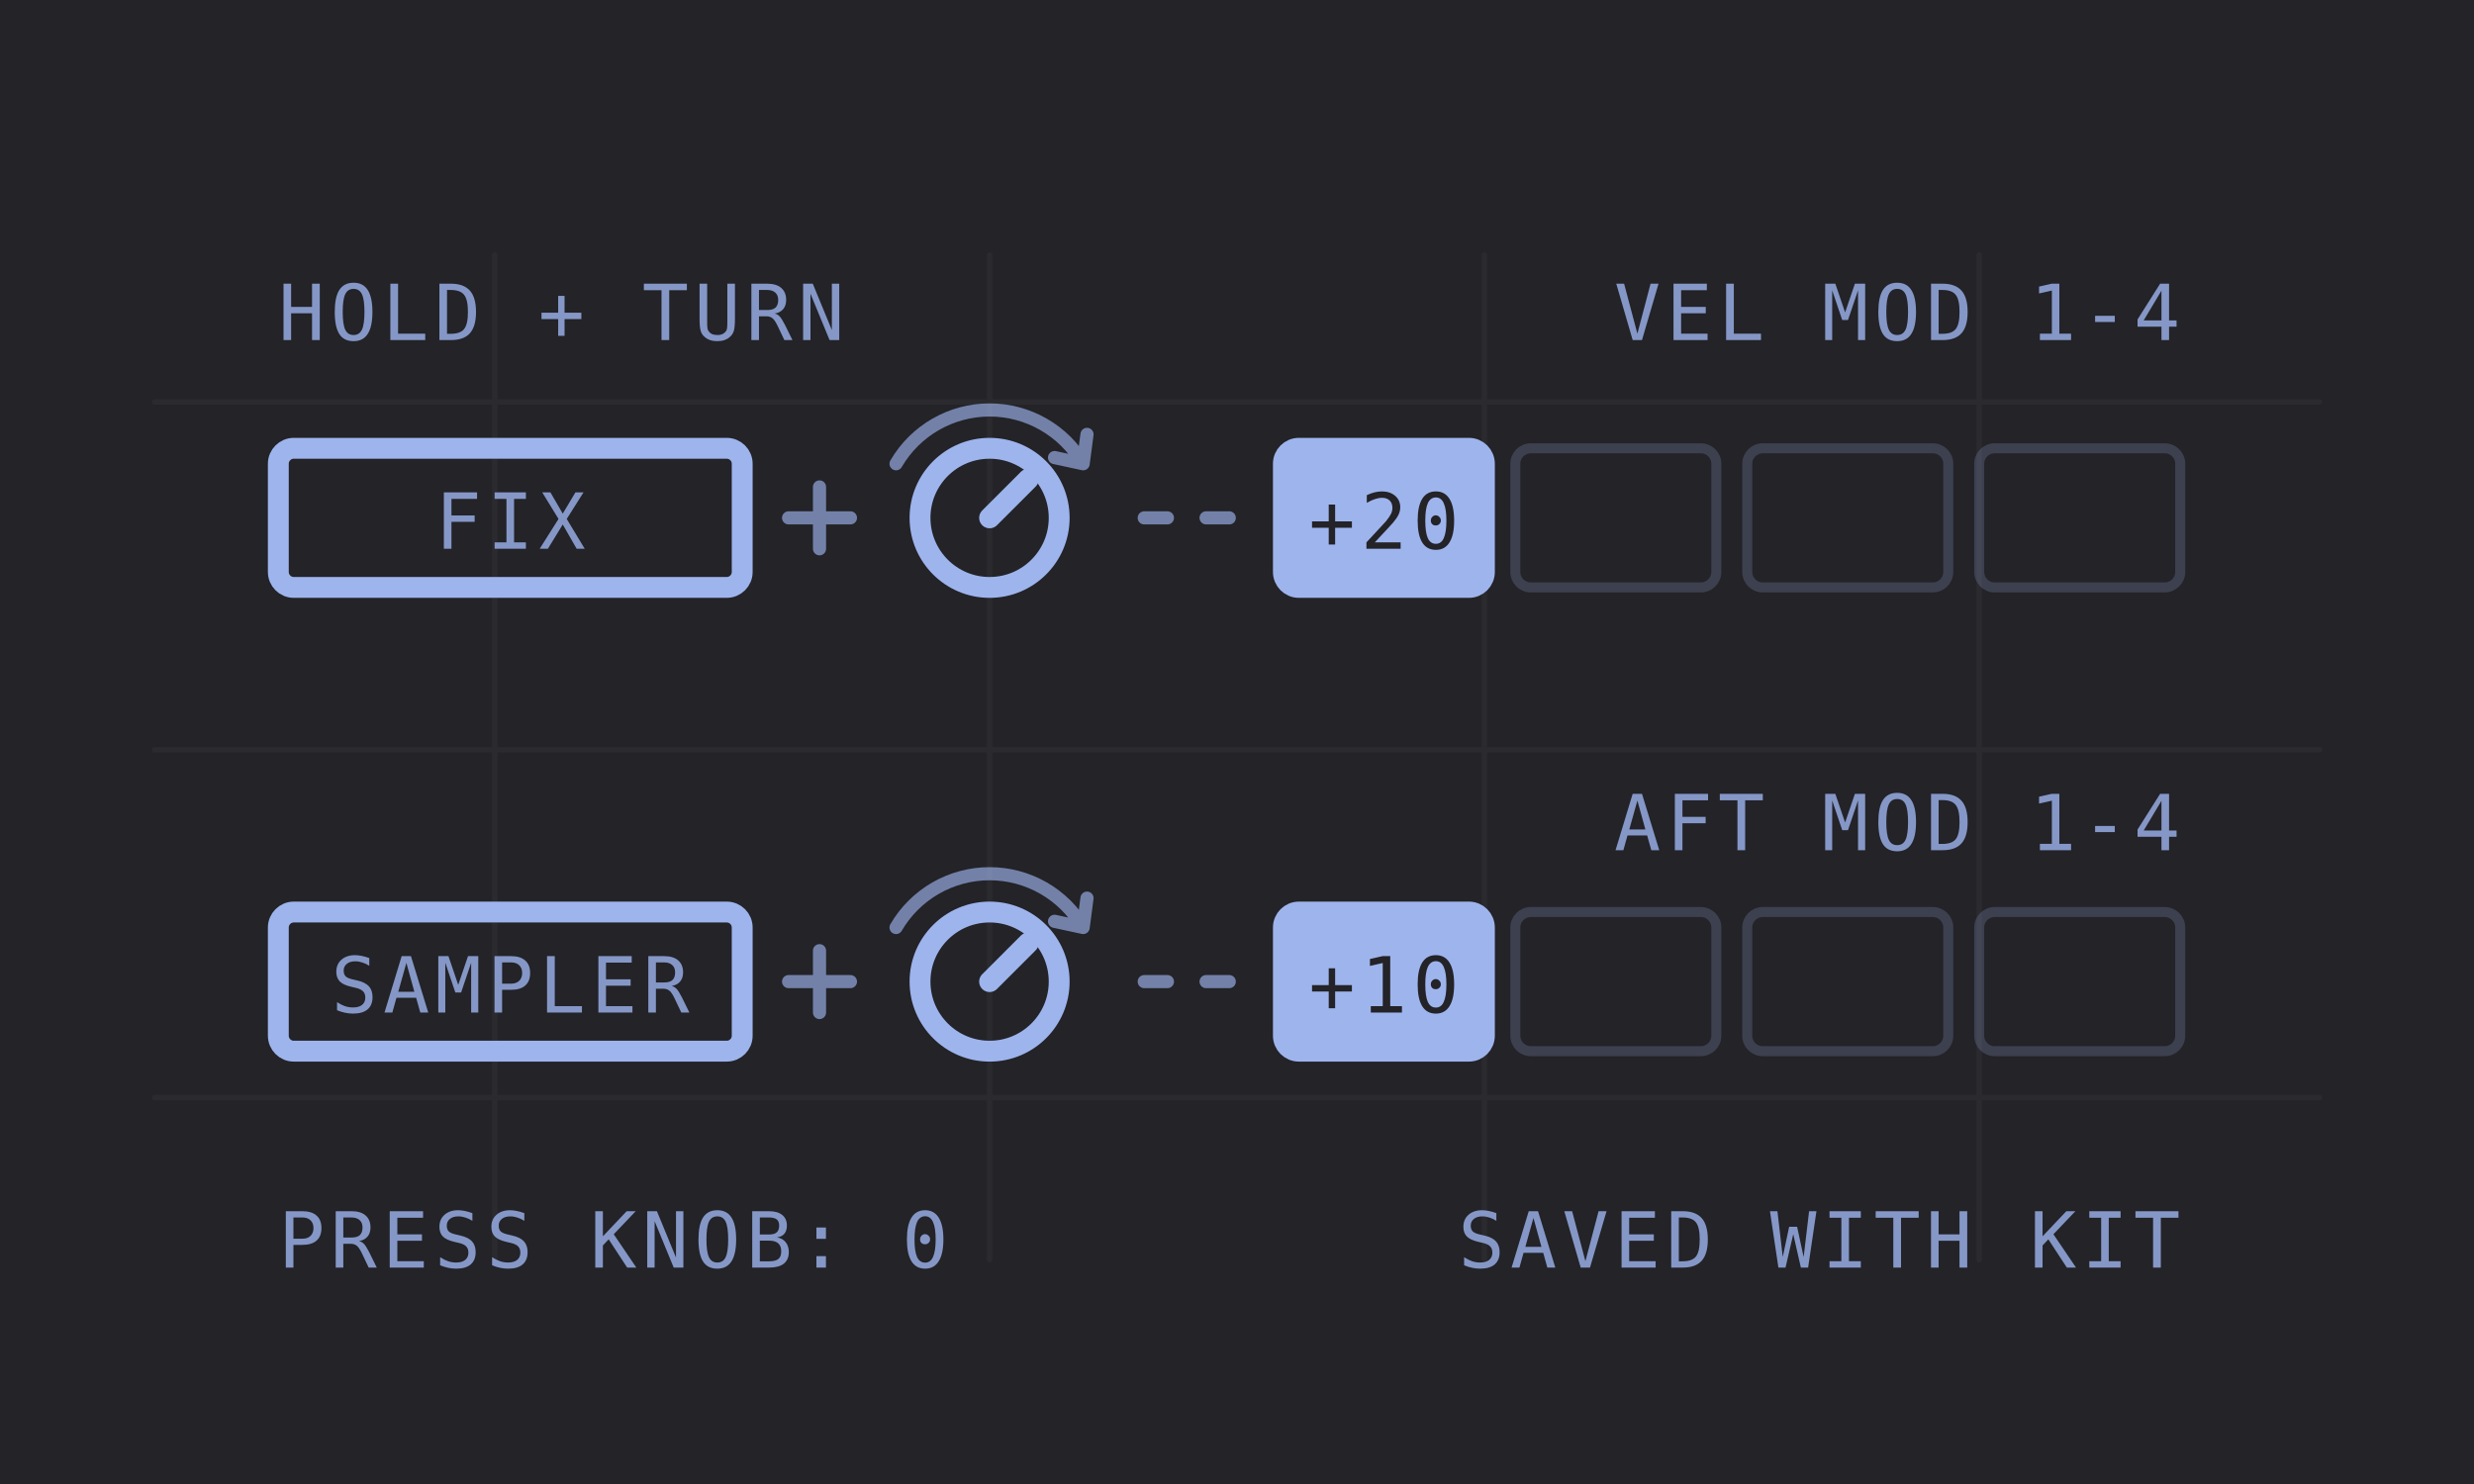
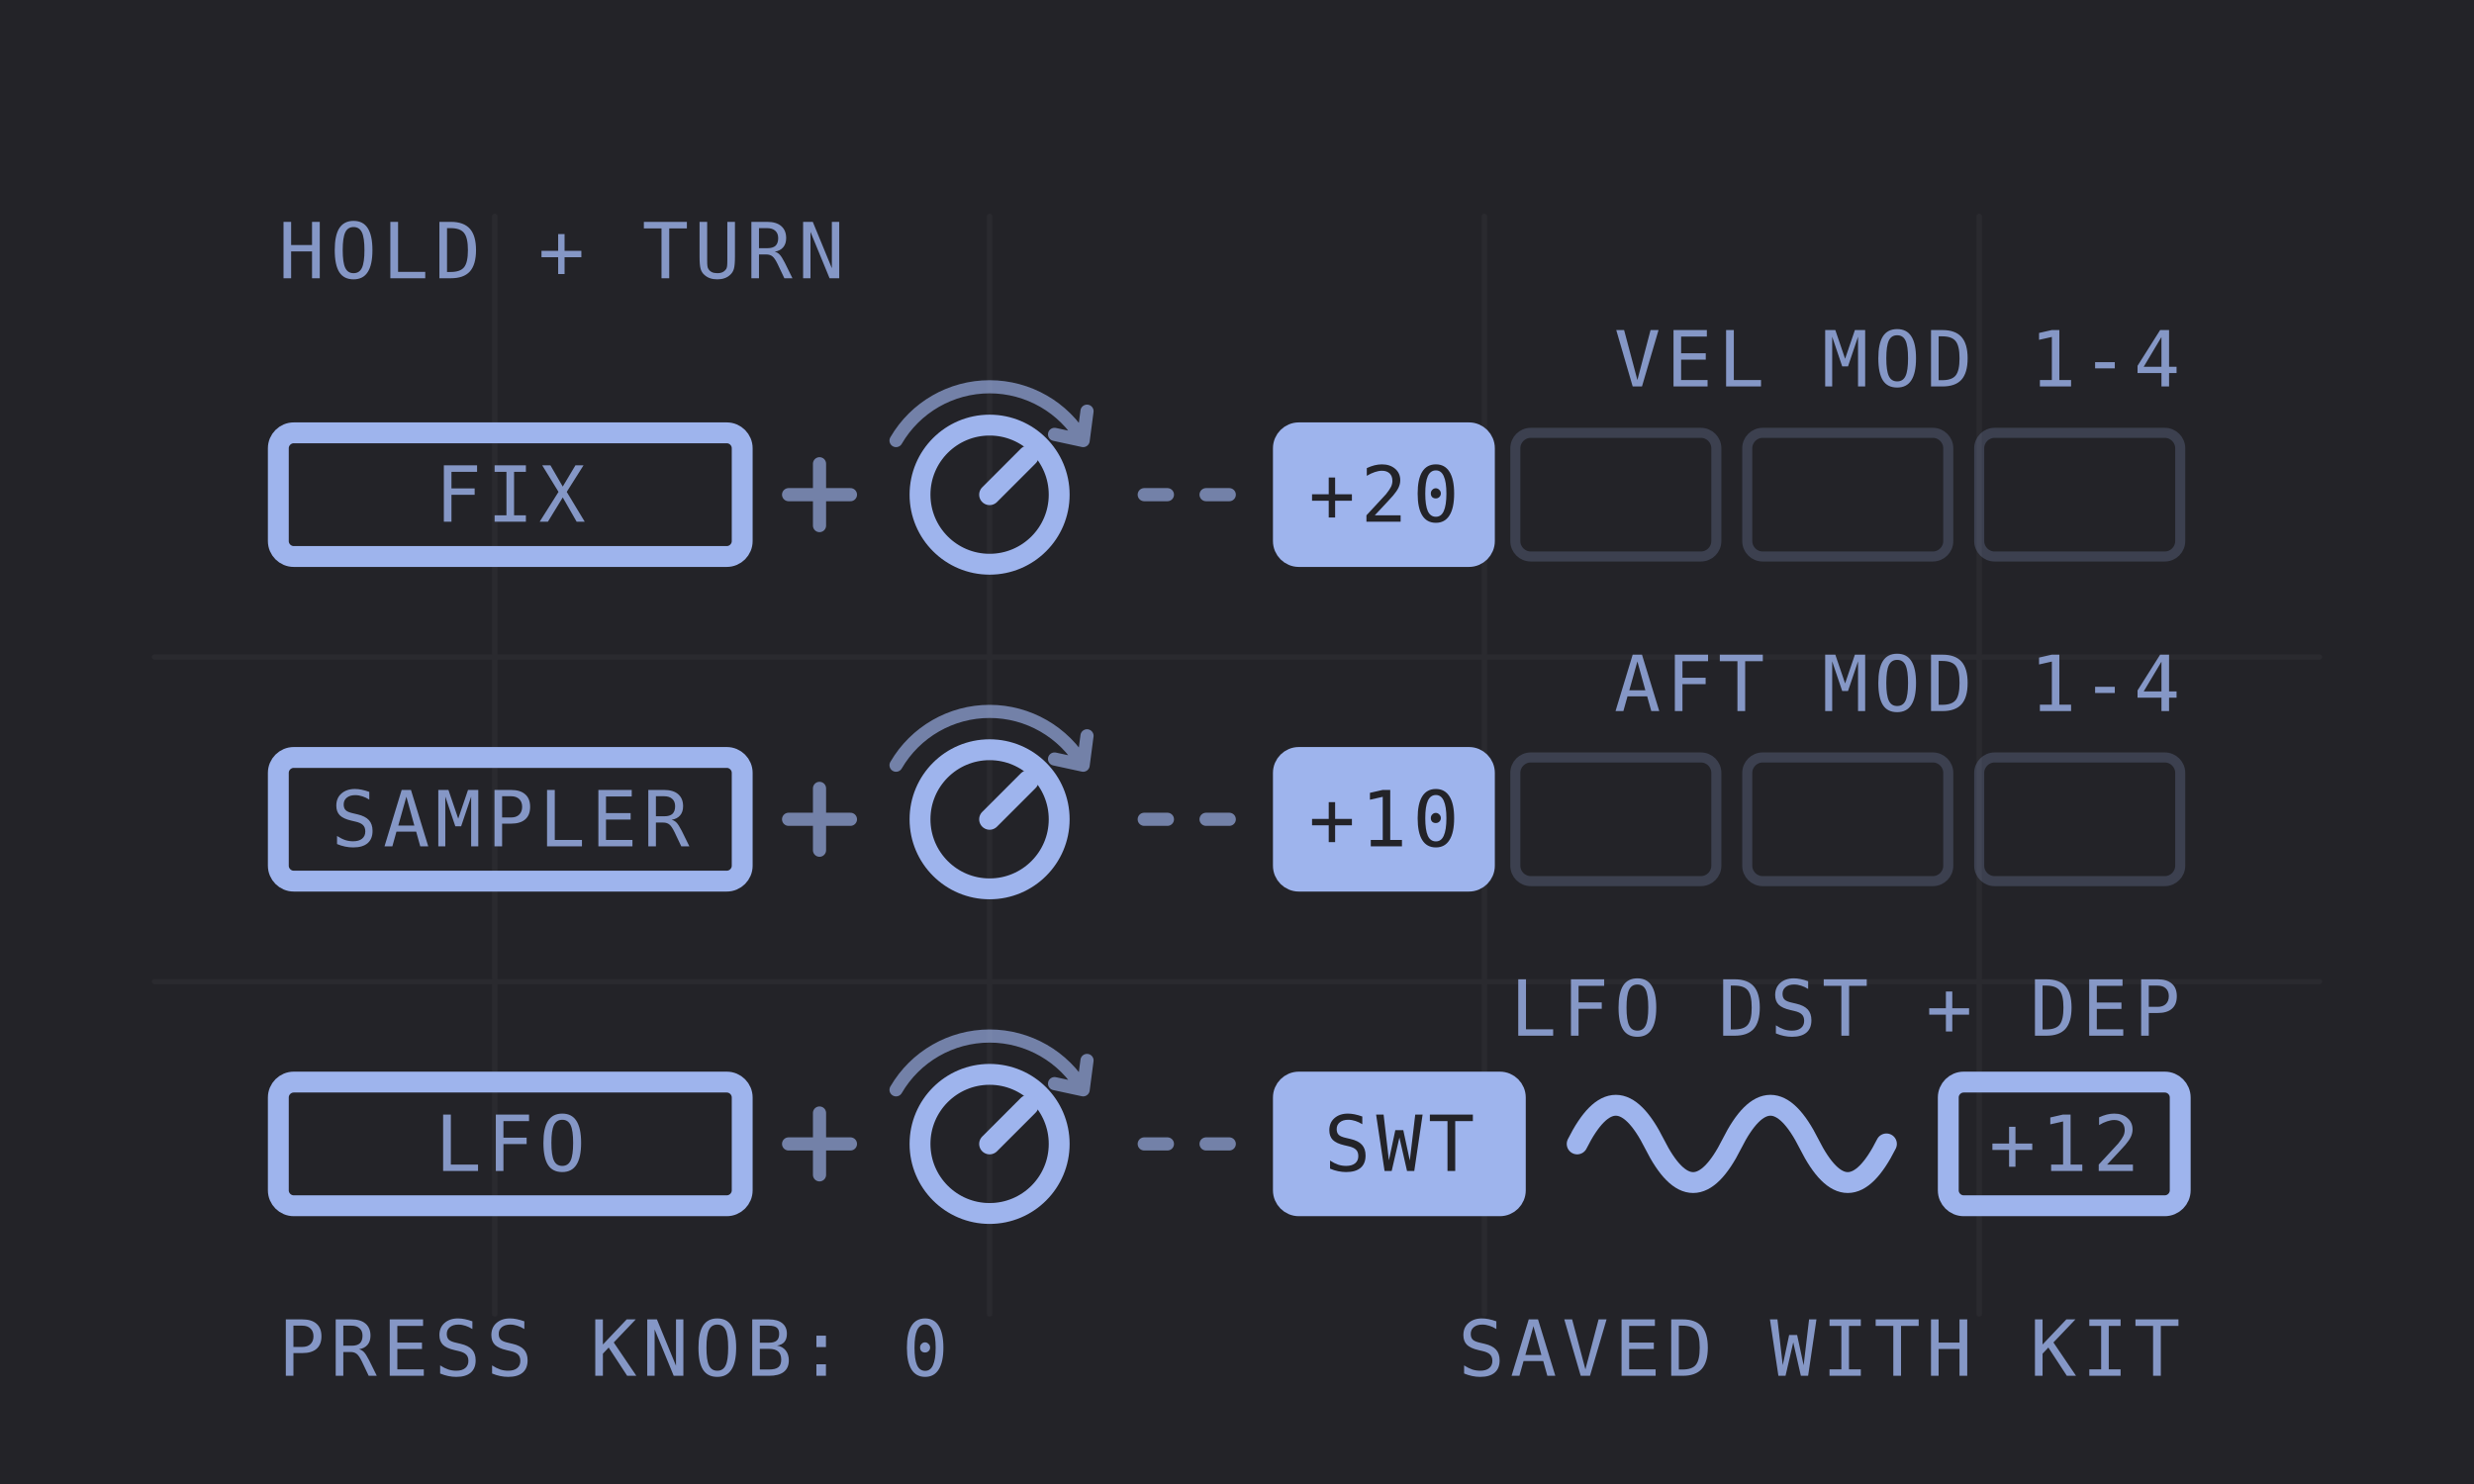
<svg xmlns="http://www.w3.org/2000/svg" width="320" height="192" viewBox="0 0 320 192" class="signal-art" fill="none" stroke-linecap="round" stroke-linejoin="round" role="img" aria-labelledby="title description">
  <style>.signal-grid{stroke:#fff;opacity:.035;stroke-width:.7}.signal-main{stroke:#9eb4ed;stroke-width:2.7}.signal-secondary{stroke:#9eb4ed;opacity:.65;stroke-width:1.7}.signal-ghost{stroke:#9eb4ed;opacity:.2;stroke-width:1.3}.signal-dot{fill:#9eb4ed}.signal-art text{fill:#9eb4ed;opacity:.8;font:10px monospace;letter-spacing:.7px;stroke:none}.signal-art text.signal-inverse{fill:#232328;opacity:1}</style>
  <rect width="320" height="192" fill="#232328" />
  <g class="signal-grid">
-     <path d="M20 52H300" />
-     <path d="M20 97H300" />
-     <path d="M20 142H300" />
-     <path d="M64 33V163" />
-     <path d="M128 33V163" />
-     <path d="M192 33V163" />
-     <path d="M256 33V163" />
+     <path d="M20 85H300" />
+     <path d="M20 127H300" />
+     <path d="M64 28V170" />
+     <path d="M128 28V170" />
+     <path d="M192 28V170" />
+     <path d="M256 28V170" />
  </g>
  <g>
-     <text x="36" y="44">HOLD + TURN</text>
-     <text x="282" y="44" text-anchor="end">VEL MOD 1-4</text>
-     <rect class="signal-main" x="36" y="58" width="60" height="18" rx="2" />
-     <text x="66" y="71" text-anchor="middle">FIX</text>
-     <path class="signal-secondary" d="M102 67H110M106 63V71" />
-     <circle class="signal-main" cx="128" cy="67" r="9" />
-     <path class="signal-main" d="M128 67L133 62" />
-     <path class="signal-secondary" d="M115.9 60A14 14 0 0 1 140.1 60M136.4 59.2L140.1 60L140.6 56.2" />
-     <path class="signal-secondary" d="M148 67H160" stroke-dasharray="3 5" />
-     <rect class="signal-main signal-dot" x="166" y="58" width="26" height="18" rx="2" />
-     <text class="signal-inverse" x="179" y="71" text-anchor="middle">+20</text>
+     <text x="36" y="36">HOLD + TURN</text>
+     <text x="282" y="50" text-anchor="end">VEL MOD 1-4</text>
+     <rect class="signal-main" x="36" y="56" width="60" height="16" rx="2" />
+     <text x="66" y="67.5" text-anchor="middle">FIX</text>
+     <path class="signal-secondary" d="M102 64H110M106 60V68" />
+     <circle class="signal-main" cx="128" cy="64" r="9" />
+     <path class="signal-main" d="M128 64L133 59" />
+     <path class="signal-secondary" d="M115.9 57A14 14 0 0 1 140.1 57M136.4 56.2L140.1 57L140.6 53.2" />
+     <path class="signal-secondary" d="M148 64H160" stroke-dasharray="3 5" />
+     <rect class="signal-main signal-dot" x="166" y="56" width="26" height="16" rx="2" />
+     <text class="signal-inverse" x="179" y="67.5" text-anchor="middle">+20</text>
    <g class="signal-ghost">
-       <rect x="196" y="58" width="26" height="18" rx="2" />
-       <rect x="226" y="58" width="26" height="18" rx="2" />
-       <rect x="256" y="58" width="26" height="18" rx="2" />
+       <rect x="196" y="56" width="26" height="16" rx="2" />
+       <rect x="226" y="56" width="26" height="16" rx="2" />
+       <rect x="256" y="56" width="26" height="16" rx="2" />
    </g>
-     <text x="282" y="110" text-anchor="end">AFT MOD 1-4</text>
-     <rect class="signal-main" x="36" y="118" width="60" height="18" rx="2" />
-     <text x="66" y="131" text-anchor="middle">SAMPLER</text>
-     <path class="signal-secondary" d="M102 127H110M106 123V131" />
-     <circle class="signal-main" cx="128" cy="127" r="9" />
-     <path class="signal-main" d="M128 127L133 122" />
-     <path class="signal-secondary" d="M115.9 120A14 14 0 0 1 140.1 120M136.4 119.2L140.1 120L140.6 116.2" />
-     <path class="signal-secondary" d="M148 127H160" stroke-dasharray="3 5" />
-     <rect class="signal-main signal-dot" x="166" y="118" width="26" height="18" rx="2" />
-     <text class="signal-inverse" x="179" y="131" text-anchor="middle">+10</text>
+     <text x="282" y="92" text-anchor="end">AFT MOD 1-4</text>
+     <rect class="signal-main" x="36" y="98" width="60" height="16" rx="2" />
+     <text x="66" y="109.5" text-anchor="middle">SAMPLER</text>
+     <path class="signal-secondary" d="M102 106H110M106 102V110" />
+     <circle class="signal-main" cx="128" cy="106" r="9" />
+     <path class="signal-main" d="M128 106L133 101" />
+     <path class="signal-secondary" d="M115.9 99A14 14 0 0 1 140.1 99M136.4 98.2L140.1 99L140.6 95.2" />
+     <path class="signal-secondary" d="M148 106H160" stroke-dasharray="3 5" />
+     <rect class="signal-main signal-dot" x="166" y="98" width="26" height="16" rx="2" />
+     <text class="signal-inverse" x="179" y="109.5" text-anchor="middle">+10</text>
    <g class="signal-ghost">
-       <rect x="196" y="118" width="26" height="18" rx="2" />
-       <rect x="226" y="118" width="26" height="18" rx="2" />
-       <rect x="256" y="118" width="26" height="18" rx="2" />
+       <rect x="196" y="98" width="26" height="16" rx="2" />
+       <rect x="226" y="98" width="26" height="16" rx="2" />
+       <rect x="256" y="98" width="26" height="16" rx="2" />
    </g>
-     <text x="36" y="164">PRESS KNOB: 0</text>
-     <text x="282" y="164" text-anchor="end">SAVED WITH KIT</text>
+     <text x="282" y="134" text-anchor="end">LFO DST + DEP</text>
+     <rect class="signal-main" x="36" y="140" width="60" height="16" rx="2" />
+     <text x="66" y="151.5" text-anchor="middle">LFO</text>
+     <path class="signal-secondary" d="M102 148H110M106 144V152" />
+     <circle class="signal-main" cx="128" cy="148" r="9" />
+     <path class="signal-main" d="M128 148L133 143" />
+     <path class="signal-secondary" d="M115.9 141A14 14 0 0 1 140.1 141M136.4 140.2L140.1 141L140.6 137.2" />
+     <path class="signal-secondary" d="M148 148H160" stroke-dasharray="3 5" />
+     <rect class="signal-main signal-dot" x="166" y="140" width="30" height="16" rx="2" />
+     <text class="signal-inverse" x="181" y="151.5" text-anchor="middle">SWT</text>
+     <path class="signal-main" d="M204 148Q209 138 214 148T224 148T234 148T244 148" />
+     <rect class="signal-main" x="252" y="140" width="30" height="16" rx="2" />
+     <text x="267" y="151.5" text-anchor="middle">+12</text>
+     <text x="36" y="178">PRESS KNOB: 0</text>
+     <text x="282" y="178" text-anchor="end">SAVED WITH KIT</text>
  </g>
</svg>
